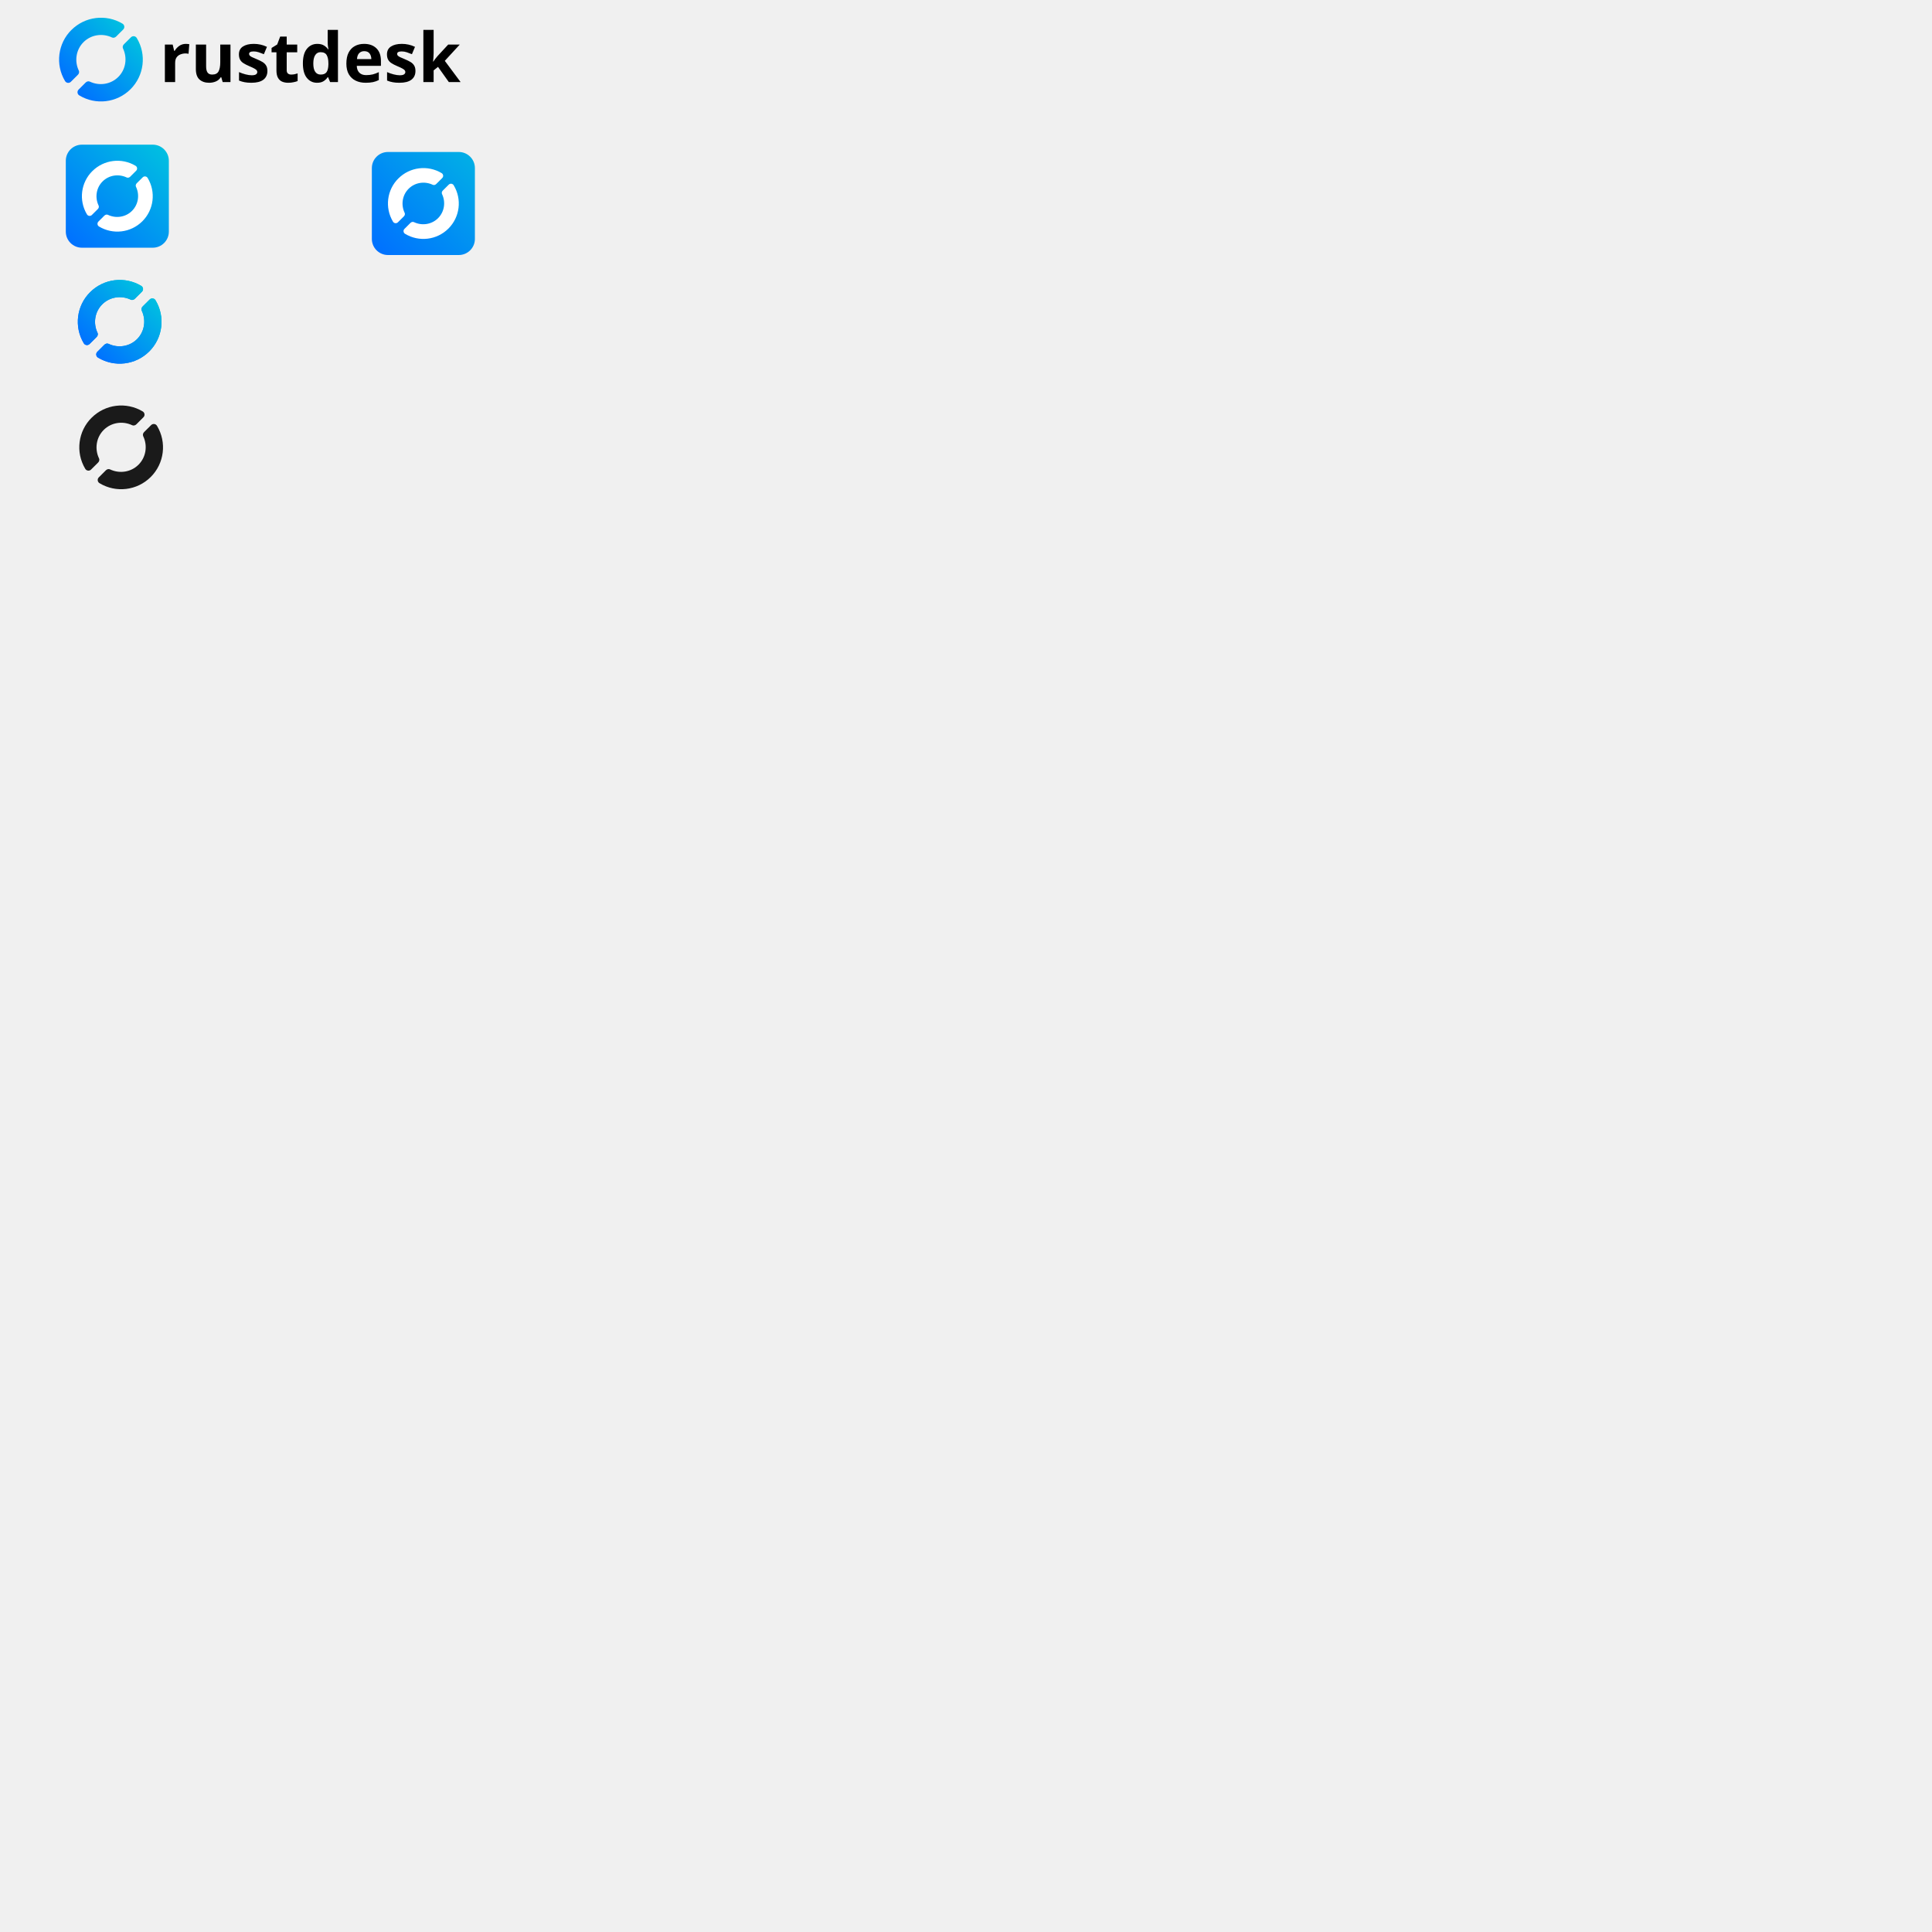
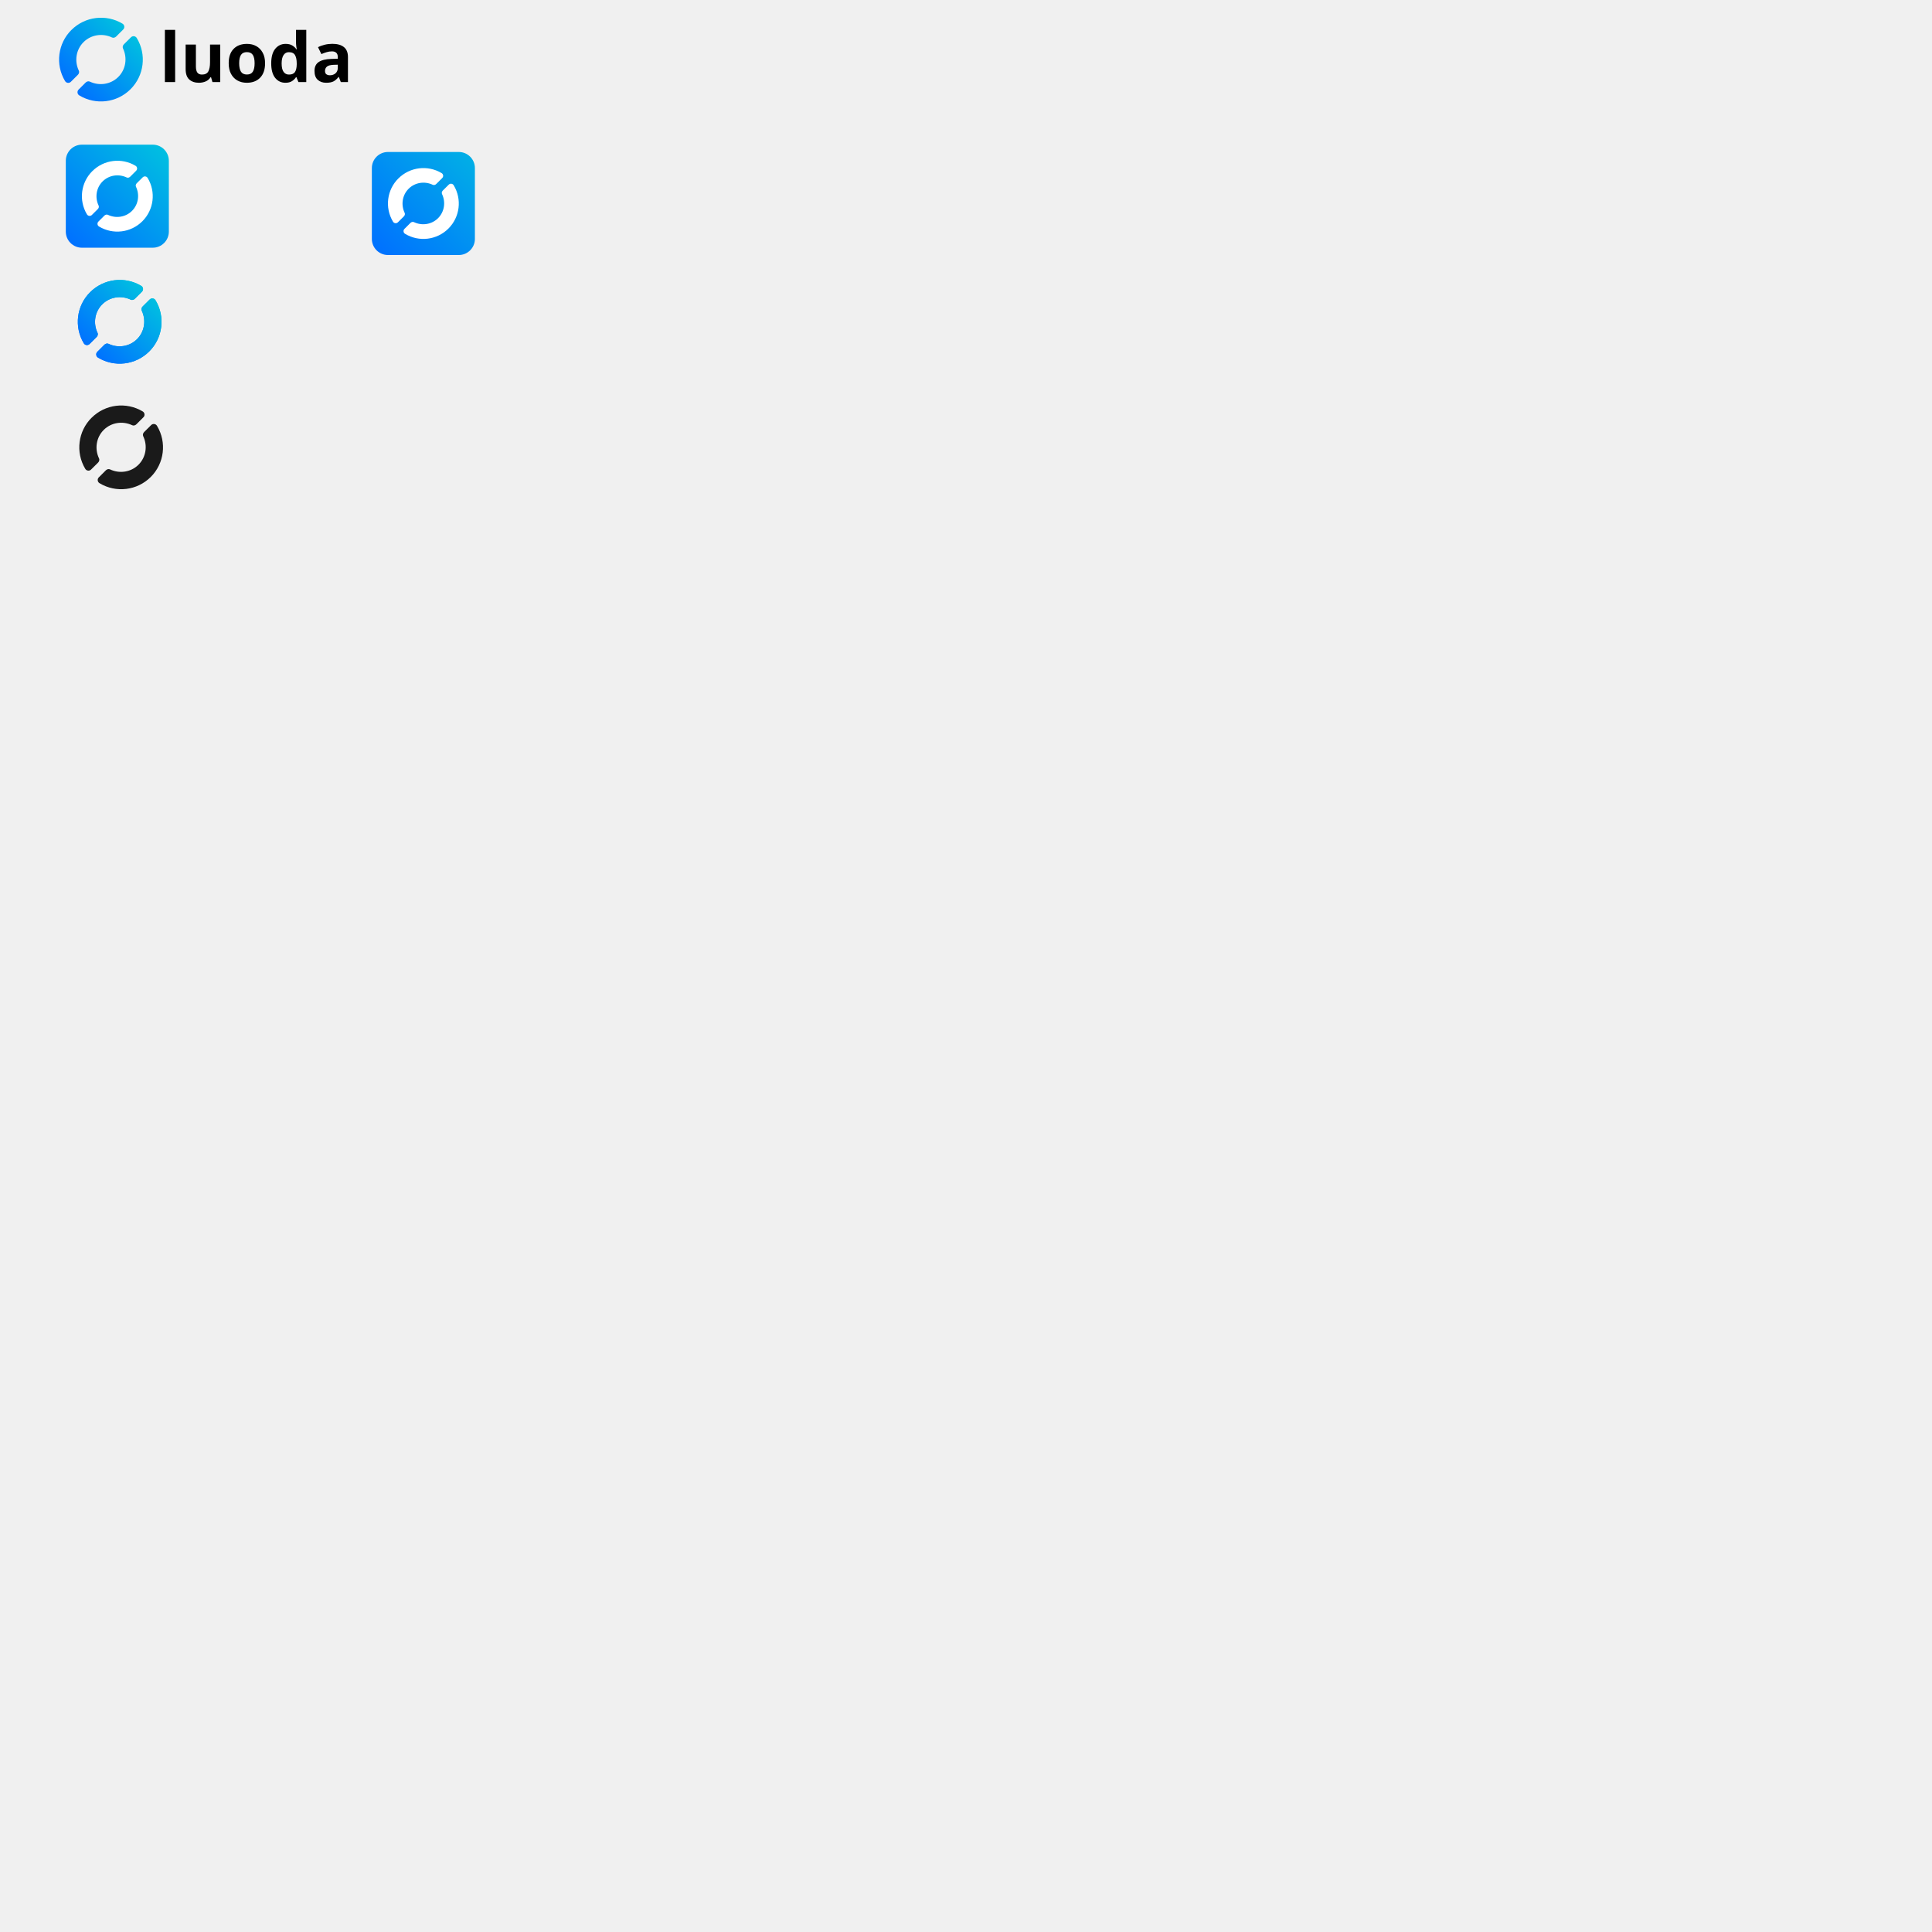
<svg xmlns="http://www.w3.org/2000/svg" xmlns:xlink="http://www.w3.org/1999/xlink" style="isolation:isolate" viewBox="66.993 897.484 600 600" version="1.1" id="svg11" xml:space="preserve" width="600" height="600">
  <defs id="defs15">
    <linearGradient id="linearGradient9947" x1="0.148" x2="0.845" y1="0.851" y2="0.154" gradientTransform="matrix(26.301,0,0,26.331,90.67354,911.7572)" gradientUnits="userSpaceOnUse">
      <stop offset="0" stop-color="#004ba6" id="stop9943" style="stop-color:#0071ff;stop-opacity:1;" />
      <stop offset="1" stop-color="#00bfe1" id="stop9945" style="stop-color:#01aee6;stop-opacity:1;" />
    </linearGradient>
    <linearGradient id="linearGradient9775" x1="0.045" x2="0.955" y1="0.955" y2="0.045" gradientTransform="matrix(32,0,0,32,231.03,929.9804)" gradientUnits="userSpaceOnUse">
      <stop offset="0" stop-color="#004ba6" id="stop9771" style="stop-color:#0071ff;stop-opacity:1;" />
      <stop offset="1" stop-color="#00bfe1" id="stop9773" style="stop-color:#01aee6;stop-opacity:1;" />
    </linearGradient>
    <linearGradient id="linearGradient5424" x1="0.148" x2="0.845" y1="0.851" y2="0.154" gradientTransform="matrix(26.301,0,0,26.331,90.67354,911.7572)" gradientUnits="userSpaceOnUse">
      <stop offset="0" stop-color="#004ba6" id="stop5420" style="stop-color:#0071ff;stop-opacity:1;" />
      <stop offset="1" stop-color="#00bfe1" id="stop5422" style="stop-color:#01aee6;stop-opacity:1;" />
    </linearGradient>
    <linearGradient id="linearGradient1258" x1="0.045" x2="0.955" y1="0.955" y2="0.045" gradientTransform="matrix(32,0,0,32,231.03,929.9804)" gradientUnits="userSpaceOnUse">
      <stop offset="0" stop-color="#004ba6" id="stop1254" style="stop-color:#0071ff;stop-opacity:1;" />
      <stop offset="1" stop-color="#00bfe1" id="stop1256" style="stop-color:#01aee6;stop-opacity:1;" />
    </linearGradient>
    <linearGradient id="linearGradient1228" x1="0.045" x2="0.955" y1="0.955" y2="0.045" gradientTransform="matrix(32,0,0,32,231.03,929.9804)" gradientUnits="userSpaceOnUse">
      <stop offset="0" stop-color="#004ba6" id="stop1224" style="stop-color:#0071ff;stop-opacity:1;" />
      <stop offset="100%" stop-color="#00bfe1" id="stop1226" />
    </linearGradient>
    <rect x="34.073" y="7.526" width="62.535" height="16.147" id="rect9005" />
    <linearGradient id="a-3" x1="0.045" x2="0.955" y1="0.955" y2="0.045" gradientTransform="matrix(32,0,0,32,231.03,929.9804)" gradientUnits="userSpaceOnUse">
      <stop offset="0%" stop-color="#004ba6" id="stop294" />
      <stop offset="100%" stop-color="#00bfe1" id="stop296" />
    </linearGradient>
    <linearGradient xlink:href="#linearGradient1228" id="linearGradient426" gradientUnits="userSpaceOnUse" gradientTransform="matrix(32,0,0,32,45.09661,851.7449)" x1="0.045" y1="0.955" x2="0.955" y2="0.045" />
    <linearGradient xlink:href="#a" id="linearGradient5414" gradientUnits="userSpaceOnUse" gradientTransform="matrix(26.00048,0,0,25.99935,91.16012,984.4207)" x1="0.148" y1="0.851" x2="0.845" y2="0.154" />
    <linearGradient xlink:href="#a" id="linearGradient9753" gradientUnits="userSpaceOnUse" gradientTransform="matrix(26.00048,0,0,25.99935,66.99302,897.4845)" x1="0.148" y1="0.851" x2="0.845" y2="0.154" />
    <linearGradient xlink:href="#linearGradient9775" id="linearGradient9769" gradientUnits="userSpaceOnUse" gradientTransform="matrix(32,0,0,32,45.09661,851.7449)" x1="0.045" y1="0.955" x2="0.955" y2="0.045" />
    <linearGradient xlink:href="#a" id="linearGradient9831" gradientUnits="userSpaceOnUse" gradientTransform="matrix(22.0004,0,0,21.99946,71.99301,902.4844)" x1="0.148" y1="0.851" x2="0.845" y2="0.154" />
    <linearGradient xlink:href="#a" id="linearGradient342" gradientUnits="userSpaceOnUse" gradientTransform="matrix(26.00048,0,0,25.99936,17.98453,891.7487)" x1="0.148" y1="0.851" x2="0.845" y2="0.154" />
    <linearGradient xlink:href="#a" id="linearGradient765" gradientUnits="userSpaceOnUse" gradientTransform="matrix(26.00048,0,0,25.99936,17.98453,891.7487)" x1="0.148" y1="0.851" x2="0.845" y2="0.154" />
  </defs>
  <linearGradient id="a" x1="0.148" x2="0.845" y1="0.851" y2="0.154" gradientTransform="matrix(26.301,0,0,26.331,90.67354,911.7572)" gradientUnits="userSpaceOnUse">
    <stop offset="0" stop-color="#004ba6" id="stop4" style="stop-color:#0071ff;stop-opacity:1;" />
    <stop offset="1" stop-color="#00bfe1" id="stop6" style="stop-color:#00bfe1;stop-opacity:1;" />
  </linearGradient>
  <text xml:space="preserve" transform="translate(66.993,897.484)" id="text9003" style="white-space:pre;shape-inside:url(#rect9005);display:inline;fill:#0071ff" />
  <path fill="url(#a)" d="m 113.485,990.488 -2.135,2.122 c -0.376,0.337 -0.557,0.879 -0.347,1.337 1.423,2.976 0.883,6.524 -1.451,8.856 -2.335,2.331 -5.887,2.871 -8.867,1.449 -0.439,-0.197 -0.954,-0.03 -1.292,0.313 l -2.17,2.166 c -0.255,0.25 -0.381,0.602 -0.34,0.956 0.041,0.354 0.243,0.669 0.548,0.854 5.113,3.095 11.679,2.306 15.911,-1.912 4.232,-4.216 5.039,-10.773 1.955,-15.887 -0.177,-0.311 -0.489,-0.522 -0.844,-0.572 -0.355,-0.05 -0.713,0.068 -0.968,0.318 z m -18.467,-2.306 c -4.253,4.2 -5.086,10.758 -2.02,15.885 0.177,0.312 0.488,0.523 0.843,0.573 0.355,0.05 0.713,-0.068 0.969,-0.319 l 2.123,-2.109 c 0.385,-0.337 0.572,-0.885 0.359,-1.349 -1.423,-2.976 -0.884,-6.524 1.451,-8.856 2.334,-2.331 5.887,-2.871 8.866,-1.45 0.434,0.195 0.942,0.033 1.281,-0.3 l 2.182,-2.179 c 0.255,-0.249 0.381,-0.601 0.34,-0.956 -0.042,-0.353 -0.243,-0.668 -0.548,-0.854 -5.122,-3.068 -11.678,-2.255 -15.893,1.972 z" id="path5412" style="fill:url(#linearGradient5414);stroke-width:0.988" />
  <g id="g9521">
    <g id="g3226" transform="translate(42.33301,90.66725)">
      <path fill="url(#a)" d="M 72.097,883.745 H 50.097 c -2.76,0 -5,-2.24 -5,-5 v -22 c 0,-2.759 2.24,-5 5,-5 h 22 c 2.759,0 5,2.241 5,5 v 22 c 0,2.76 -2.241,5 -5,5 z" id="path422" style="isolation:isolate;fill:url(#linearGradient426)" />
    </g>
    <path fill="url(#a)" d="m 111.32,952.547 -1.807,1.795 c -0.318,0.285 -0.472,0.744 -0.293,1.131 1.204,2.518 0.747,5.52 -1.228,7.494 -1.976,1.973 -4.981,2.429 -7.502,1.226 -0.371,-0.166 -0.807,-0.025 -1.093,0.265 l -1.836,1.833 c -0.216,0.211 -0.322,0.51 -0.288,0.809 0.034,0.3 0.206,0.567 0.463,0.723 4.326,2.618 9.882,1.951 13.463,-1.618 3.581,-3.568 4.264,-9.115 1.655,-13.443 -0.15,-0.263 -0.414,-0.442 -0.714,-0.484 -0.3,-0.042 -0.603,0.058 -0.819,0.269 z m -15.626,-1.951 c -3.599,3.554 -4.304,9.103 -1.709,13.441 0.15,0.264 0.413,0.443 0.714,0.485 0.3,0.042 0.603,-0.058 0.82,-0.27 l 1.797,-1.785 c 0.325,-0.285 0.484,-0.749 0.303,-1.141 -1.204,-2.518 -0.748,-5.52 1.228,-7.494 1.975,-1.973 4.981,-2.429 7.502,-1.227 0.367,0.165 0.797,0.028 1.084,-0.254 l 1.846,-1.844 c 0.216,-0.211 0.322,-0.509 0.288,-0.809 -0.035,-0.299 -0.206,-0.566 -0.463,-0.723 -4.334,-2.596 -9.881,-1.908 -13.448,1.669 z" id="path9011" style="fill:#ffffff;fill-opacity:1;stroke-width:0.836" />
  </g>
  <path fill="url(#a)" d="m 113.485,990.488 -2.135,2.122 c -0.376,0.337 -0.557,0.879 -0.347,1.337 1.423,2.976 0.883,6.524 -1.451,8.856 -2.335,2.331 -5.887,2.871 -8.867,1.449 -0.439,-0.197 -0.954,-0.03 -1.292,0.313 l -2.17,2.166 c -0.255,0.25 -0.381,0.602 -0.34,0.956 0.041,0.354 0.243,0.669 0.548,0.854 5.113,3.095 11.679,2.306 15.911,-1.912 4.232,-4.216 5.039,-10.773 1.955,-15.887 -0.177,-0.311 -0.489,-0.522 -0.844,-0.572 -0.355,-0.05 -0.713,0.068 -0.968,0.318 z m -18.467,-2.306 c -4.253,4.2 -5.086,10.758 -2.02,15.885 0.177,0.312 0.488,0.523 0.843,0.573 0.355,0.05 0.713,-0.068 0.969,-0.319 l 2.123,-2.109 c 0.385,-0.337 0.572,-0.885 0.359,-1.349 -1.423,-2.976 -0.884,-6.524 1.451,-8.856 2.334,-2.331 5.887,-2.871 8.866,-1.45 0.434,0.195 0.942,0.033 1.281,-0.3 l 2.182,-2.179 c 0.255,-0.249 0.381,-0.601 0.34,-0.956 -0.042,-0.353 -0.243,-0.668 -0.548,-0.854 -5.122,-3.068 -11.678,-2.255 -15.893,1.972 z" id="path9523" style="fill:url(#linearGradient5414);stroke-width:0.988" />
  <g id="g9759" transform="translate(18.35032,5.505096)">
    <g id="g8359">
      <text xml:space="preserve" style="font-style:normal;font-variant:normal;font-weight:normal;font-stretch:normal;font-size:21.333px;font-family:Asap;-inkscape-font-specification:Asap;fill:#0071ff" x="98.192" y="917.463" id="text9011">
-         <tspan id="tspan9009" x="98.192" y="917.463" style="font-style:normal;font-variant:normal;font-weight:600;font-stretch:normal;font-size:21.333px;font-family:Nunito;-inkscape-font-specification:'Nunito Semi-Bold';fill:#000000">rustdesk</tspan>
+         <tspan id="tspan9009" x="98.192" y="917.463" style="font-style:normal;font-variant:normal;font-weight:600;font-stretch:normal;font-size:21.333px;font-family:Nunito;-inkscape-font-specification:'Nunito Semi-Bold';fill:#000000">luoda</tspan>
      </text>
    </g>
    <path fill="url(#a)" d="m 89.318,903.552 -2.135,2.122 c -0.376,0.337 -0.557,0.879 -0.347,1.337 1.423,2.976 0.883,6.524 -1.451,8.856 -2.335,2.331 -5.887,2.871 -8.867,1.449 -0.439,-0.197 -0.954,-0.03 -1.292,0.313 l -2.17,2.166 c -0.255,0.25 -0.381,0.602 -0.34,0.956 0.041,0.354 0.243,0.669 0.548,0.854 5.113,3.095 11.679,2.306 15.911,-1.912 4.232,-4.216 5.039,-10.773 1.955,-15.887 -0.177,-0.311 -0.489,-0.522 -0.844,-0.572 -0.355,-0.05 -0.713,0.068 -0.968,0.318 z m -18.467,-2.306 c -4.253,4.2 -5.086,10.758 -2.02,15.885 0.177,0.312 0.488,0.523 0.843,0.573 0.355,0.05 0.713,-0.068 0.969,-0.319 l 2.123,-2.109 c 0.385,-0.337 0.572,-0.885 0.359,-1.349 -1.423,-2.976 -0.884,-6.524 1.451,-8.856 2.334,-2.331 5.887,-2.871 8.866,-1.45 0.434,0.195 0.942,0.033 1.281,-0.3 l 2.182,-2.179 c 0.255,-0.249 0.381,-0.601 0.34,-0.956 -0.042,-0.353 -0.243,-0.668 -0.548,-0.854 -5.122,-3.068 -11.678,-2.255 -15.893,1.972 z" id="path9751" style="fill:url(#linearGradient9753);stroke-width:0.988" />
  </g>
  <g id="g9767" transform="translate(95.04653,2.270736)">
    <g id="g9763" transform="translate(42.33301,90.66725)">
      <path fill="url(#a)" d="M 72.097,883.745 H 50.097 c -2.76,0 -5,-2.24 -5,-5 v -22 c 0,-2.759 2.24,-5 5,-5 h 22 c 2.759,0 5,2.241 5,5 v 22 c 0,2.76 -2.241,5 -5,5 z" id="path9761" style="isolation:isolate;fill:url(#linearGradient9769)" />
    </g>
    <path fill="url(#a)" d="m 111.32,952.547 -1.807,1.795 c -0.318,0.285 -0.472,0.744 -0.293,1.131 1.204,2.518 0.747,5.52 -1.228,7.494 -1.976,1.973 -4.981,2.429 -7.502,1.226 -0.371,-0.166 -0.807,-0.025 -1.093,0.265 l -1.836,1.833 c -0.216,0.211 -0.322,0.51 -0.288,0.809 0.034,0.3 0.206,0.567 0.463,0.723 4.326,2.618 9.882,1.951 13.463,-1.618 3.581,-3.568 4.264,-9.115 1.655,-13.443 -0.15,-0.263 -0.414,-0.442 -0.714,-0.484 -0.3,-0.042 -0.603,0.058 -0.819,0.269 z m -15.626,-1.951 c -3.599,3.554 -4.304,9.103 -1.709,13.441 0.15,0.264 0.413,0.443 0.714,0.485 0.3,0.042 0.603,-0.058 0.82,-0.27 l 1.797,-1.785 c 0.325,-0.285 0.484,-0.749 0.303,-1.141 -1.204,-2.518 -0.748,-5.52 1.228,-7.494 1.975,-1.973 4.981,-2.429 7.502,-1.227 0.367,0.165 0.797,0.028 1.084,-0.254 l 1.846,-1.844 c 0.216,-0.211 0.322,-0.509 0.288,-0.809 -0.035,-0.299 -0.206,-0.566 -0.463,-0.723 -4.334,-2.596 -9.881,-1.908 -13.448,1.669 z" id="path9765" style="fill:#ffffff;fill-opacity:1;stroke-width:0.836" />
  </g>
  <g id="g9825" transform="translate(-74.12332,-7.46099)">
    <g id="g9821" transform="translate(42.33301,90.66725)" />
  </g>
  <g id="g9889" transform="translate(-59.55055,66.71606)">
    <rect style="fill:#ffffff;fill-opacity:1;stroke:none;stroke-width:1;stroke-dasharray:none;stroke-opacity:1;paint-order:fill markers stroke" id="rect9885" width="32" height="32" x="66.993" y="897.484" />
    <path fill="url(#a)" d="m 90.883,907.619 -1.807,1.795 c -0.318,0.285 -0.472,0.744 -0.293,1.131 1.204,2.518 0.747,5.52 -1.228,7.494 -1.976,1.973 -4.981,2.429 -7.502,1.226 -0.371,-0.166 -0.807,-0.025 -1.093,0.265 l -1.836,1.833 c -0.216,0.211 -0.322,0.51 -0.288,0.809 0.034,0.3 0.206,0.567 0.463,0.723 4.326,2.618 9.882,1.951 13.463,-1.618 3.581,-3.568 4.264,-9.115 1.655,-13.443 -0.15,-0.263 -0.414,-0.442 -0.714,-0.484 -0.3,-0.043 -0.603,0.058 -0.819,0.269 z m -15.626,-1.951 c -3.599,3.554 -4.304,9.103 -1.709,13.441 0.15,0.264 0.413,0.443 0.714,0.485 0.3,0.042 0.603,-0.058 0.82,-0.27 l 1.797,-1.785 c 0.325,-0.285 0.484,-0.749 0.303,-1.141 -1.204,-2.518 -0.748,-5.52 1.228,-7.493 1.975,-1.973 4.981,-2.429 7.502,-1.227 0.367,0.165 0.797,0.028 1.084,-0.254 l 1.846,-1.844 c 0.216,-0.211 0.322,-0.509 0.288,-0.809 -0.035,-0.299 -0.206,-0.566 -0.463,-0.723 -4.334,-2.596 -9.881,-1.908 -13.448,1.668 z" id="path9829" style="fill:url(#linearGradient9831);stroke-width:0.988" />
  </g>
  <path fill="url(#a)" d="m 113.944,1029.483 -2.135,2.122 c -0.376,0.337 -0.557,0.879 -0.347,1.337 1.423,2.976 0.883,6.524 -1.451,8.856 -2.335,2.331 -5.887,2.871 -8.867,1.449 -0.439,-0.197 -0.954,-0.03 -1.292,0.313 l -2.17,2.166 c -0.255,0.25 -0.381,0.602 -0.34,0.956 0.041,0.354 0.243,0.669 0.548,0.854 5.113,3.095 11.679,2.306 15.911,-1.912 4.232,-4.216 5.039,-10.773 1.955,-15.887 -0.177,-0.311 -0.489,-0.522 -0.844,-0.572 -0.355,-0.05 -0.713,0.068 -0.968,0.318 z m -18.467,-2.306 c -4.253,4.2 -5.086,10.758 -2.02,15.885 0.177,0.312 0.488,0.523 0.843,0.573 0.355,0.05 0.713,-0.068 0.969,-0.319 l 2.123,-2.109 c 0.385,-0.337 0.572,-0.885 0.359,-1.349 -1.423,-2.976 -0.884,-6.524 1.451,-8.856 2.334,-2.331 5.887,-2.871 8.866,-1.45 0.434,0.195 0.942,0.033 1.281,-0.3 l 2.182,-2.179 c 0.255,-0.249 0.381,-0.601 0.34,-0.956 -0.042,-0.353 -0.243,-0.668 -0.548,-0.854 -5.122,-3.068 -11.678,-2.255 -15.893,1.972 z" id="path357" style="fill:#1a1a1a;stroke-width:0.988" />
  <path fill="url(#a)" d="m 34.579,1018.473 -2.135,2.122 c -0.376,0.337 -0.557,0.879 -0.347,1.337 1.423,2.976 0.883,6.524 -1.451,8.856 -2.335,2.331 -5.887,2.871 -8.867,1.449 -0.439,-0.197 -0.954,-0.03 -1.292,0.313 l -2.17,2.166 c -0.255,0.25 -0.381,0.602 -0.34,0.956 0.041,0.354 0.243,0.669 0.548,0.854 5.113,3.095 11.679,2.306 15.911,-1.912 4.232,-4.216 5.039,-10.773 1.955,-15.887 -0.177,-0.311 -0.489,-0.522 -0.844,-0.572 -0.355,-0.05 -0.713,0.068 -0.968,0.318 z m -18.467,-2.306 c -4.253,4.2 -5.086,10.758 -2.02,15.885 0.177,0.312 0.488,0.523 0.843,0.573 0.355,0.05 0.713,-0.068 0.969,-0.319 l 2.123,-2.109 c 0.385,-0.337 0.572,-0.885 0.359,-1.349 -1.423,-2.976 -0.884,-6.524 1.451,-8.856 2.334,-2.331 5.887,-2.871 8.866,-1.45 0.434,0.195 0.942,0.033 1.281,-0.3 l 2.182,-2.179 c 0.255,-0.249 0.381,-0.601 0.34,-0.956 -0.042,-0.353 -0.243,-0.668 -0.548,-0.854 -5.122,-3.068 -11.678,-2.255 -15.893,1.972 z" id="path408" style="fill:#ffffff;stroke-width:0.988" />
  <g id="g763" transform="translate(-49.90362,15.78627)">
    <g id="g761">
      <rect style="fill:#ffffff;fill-opacity:1;stroke:none;stroke-width:1;stroke-dasharray:none;stroke-opacity:1;paint-order:fill markers stroke" id="rect757" width="32" height="32" x="14.985" y="888.748" rx="5" ry="5" />
      <path fill="url(#a)" d="m 40.309,897.816 -2.135,2.122 c -0.376,0.337 -0.557,0.879 -0.347,1.337 1.423,2.976 0.883,6.524 -1.451,8.856 -2.335,2.331 -5.887,2.871 -8.867,1.449 -0.439,-0.197 -0.954,-0.03 -1.292,0.313 l -2.17,2.166 c -0.255,0.25 -0.381,0.602 -0.34,0.956 0.041,0.354 0.243,0.669 0.548,0.854 5.113,3.095 11.679,2.306 15.911,-1.912 4.232,-4.216 5.039,-10.773 1.955,-15.887 -0.177,-0.311 -0.489,-0.522 -0.844,-0.572 -0.355,-0.05 -0.713,0.068 -0.968,0.318 z M 21.843,895.511 c -4.253,4.2 -5.086,10.758 -2.02,15.885 0.177,0.312 0.488,0.523 0.843,0.573 0.355,0.05 0.713,-0.068 0.969,-0.319 l 2.123,-2.109 c 0.385,-0.337 0.572,-0.885 0.359,-1.349 -1.423,-2.976 -0.884,-6.524 1.451,-8.856 2.334,-2.331 5.887,-2.871 8.866,-1.45 0.434,0.195 0.942,0.033 1.281,-0.3 l 2.182,-2.179 c 0.255,-0.249 0.381,-0.601 0.34,-0.956 -0.041,-0.353 -0.243,-0.668 -0.548,-0.854 -5.122,-3.068 -11.678,-2.255 -15.893,1.972 z" id="path759" style="fill:url(#linearGradient765);stroke-width:0.988" />
    </g>
  </g>
  <path style="fill:#000000;stroke-width:1" id="path2240" d="" />
  <g id="g340" transform="translate(-53.94018,69.13041)">
    <g id="g369" transform="translate(-2.109404,-5.177626)">
      <rect style="fill:#ffffff;fill-opacity:1;stroke:none;stroke-width:1;stroke-dasharray:none;stroke-opacity:1;paint-order:fill markers stroke" id="rect336" width="32" height="32" x="14.985" y="888.748" rx="7" ry="7" />
      <path fill="url(#a)" d="m 40.309,897.816 -2.135,2.122 c -0.376,0.337 -0.557,0.879 -0.347,1.337 1.423,2.976 0.883,6.524 -1.451,8.856 -2.335,2.331 -5.887,2.871 -8.867,1.449 -0.439,-0.197 -0.954,-0.03 -1.292,0.313 l -2.17,2.166 c -0.255,0.25 -0.381,0.602 -0.34,0.956 0.041,0.354 0.243,0.669 0.548,0.854 5.113,3.095 11.679,2.306 15.911,-1.912 4.232,-4.216 5.039,-10.773 1.955,-15.887 -0.177,-0.311 -0.489,-0.522 -0.844,-0.572 -0.355,-0.05 -0.713,0.068 -0.968,0.318 z M 21.843,895.511 c -4.253,4.2 -5.086,10.758 -2.02,15.885 0.177,0.312 0.488,0.523 0.843,0.573 0.355,0.05 0.713,-0.068 0.969,-0.319 l 2.123,-2.109 c 0.385,-0.337 0.572,-0.885 0.359,-1.349 -1.423,-2.976 -0.884,-6.524 1.451,-8.856 2.334,-2.331 5.887,-2.871 8.866,-1.45 0.434,0.195 0.942,0.033 1.281,-0.3 l 2.182,-2.179 c 0.255,-0.249 0.381,-0.601 0.34,-0.956 -0.041,-0.353 -0.243,-0.668 -0.548,-0.854 -5.122,-3.068 -11.678,-2.255 -15.893,1.972 z" id="path338" style="fill:url(#linearGradient342);stroke-width:0.988" />
    </g>
  </g>
</svg>
